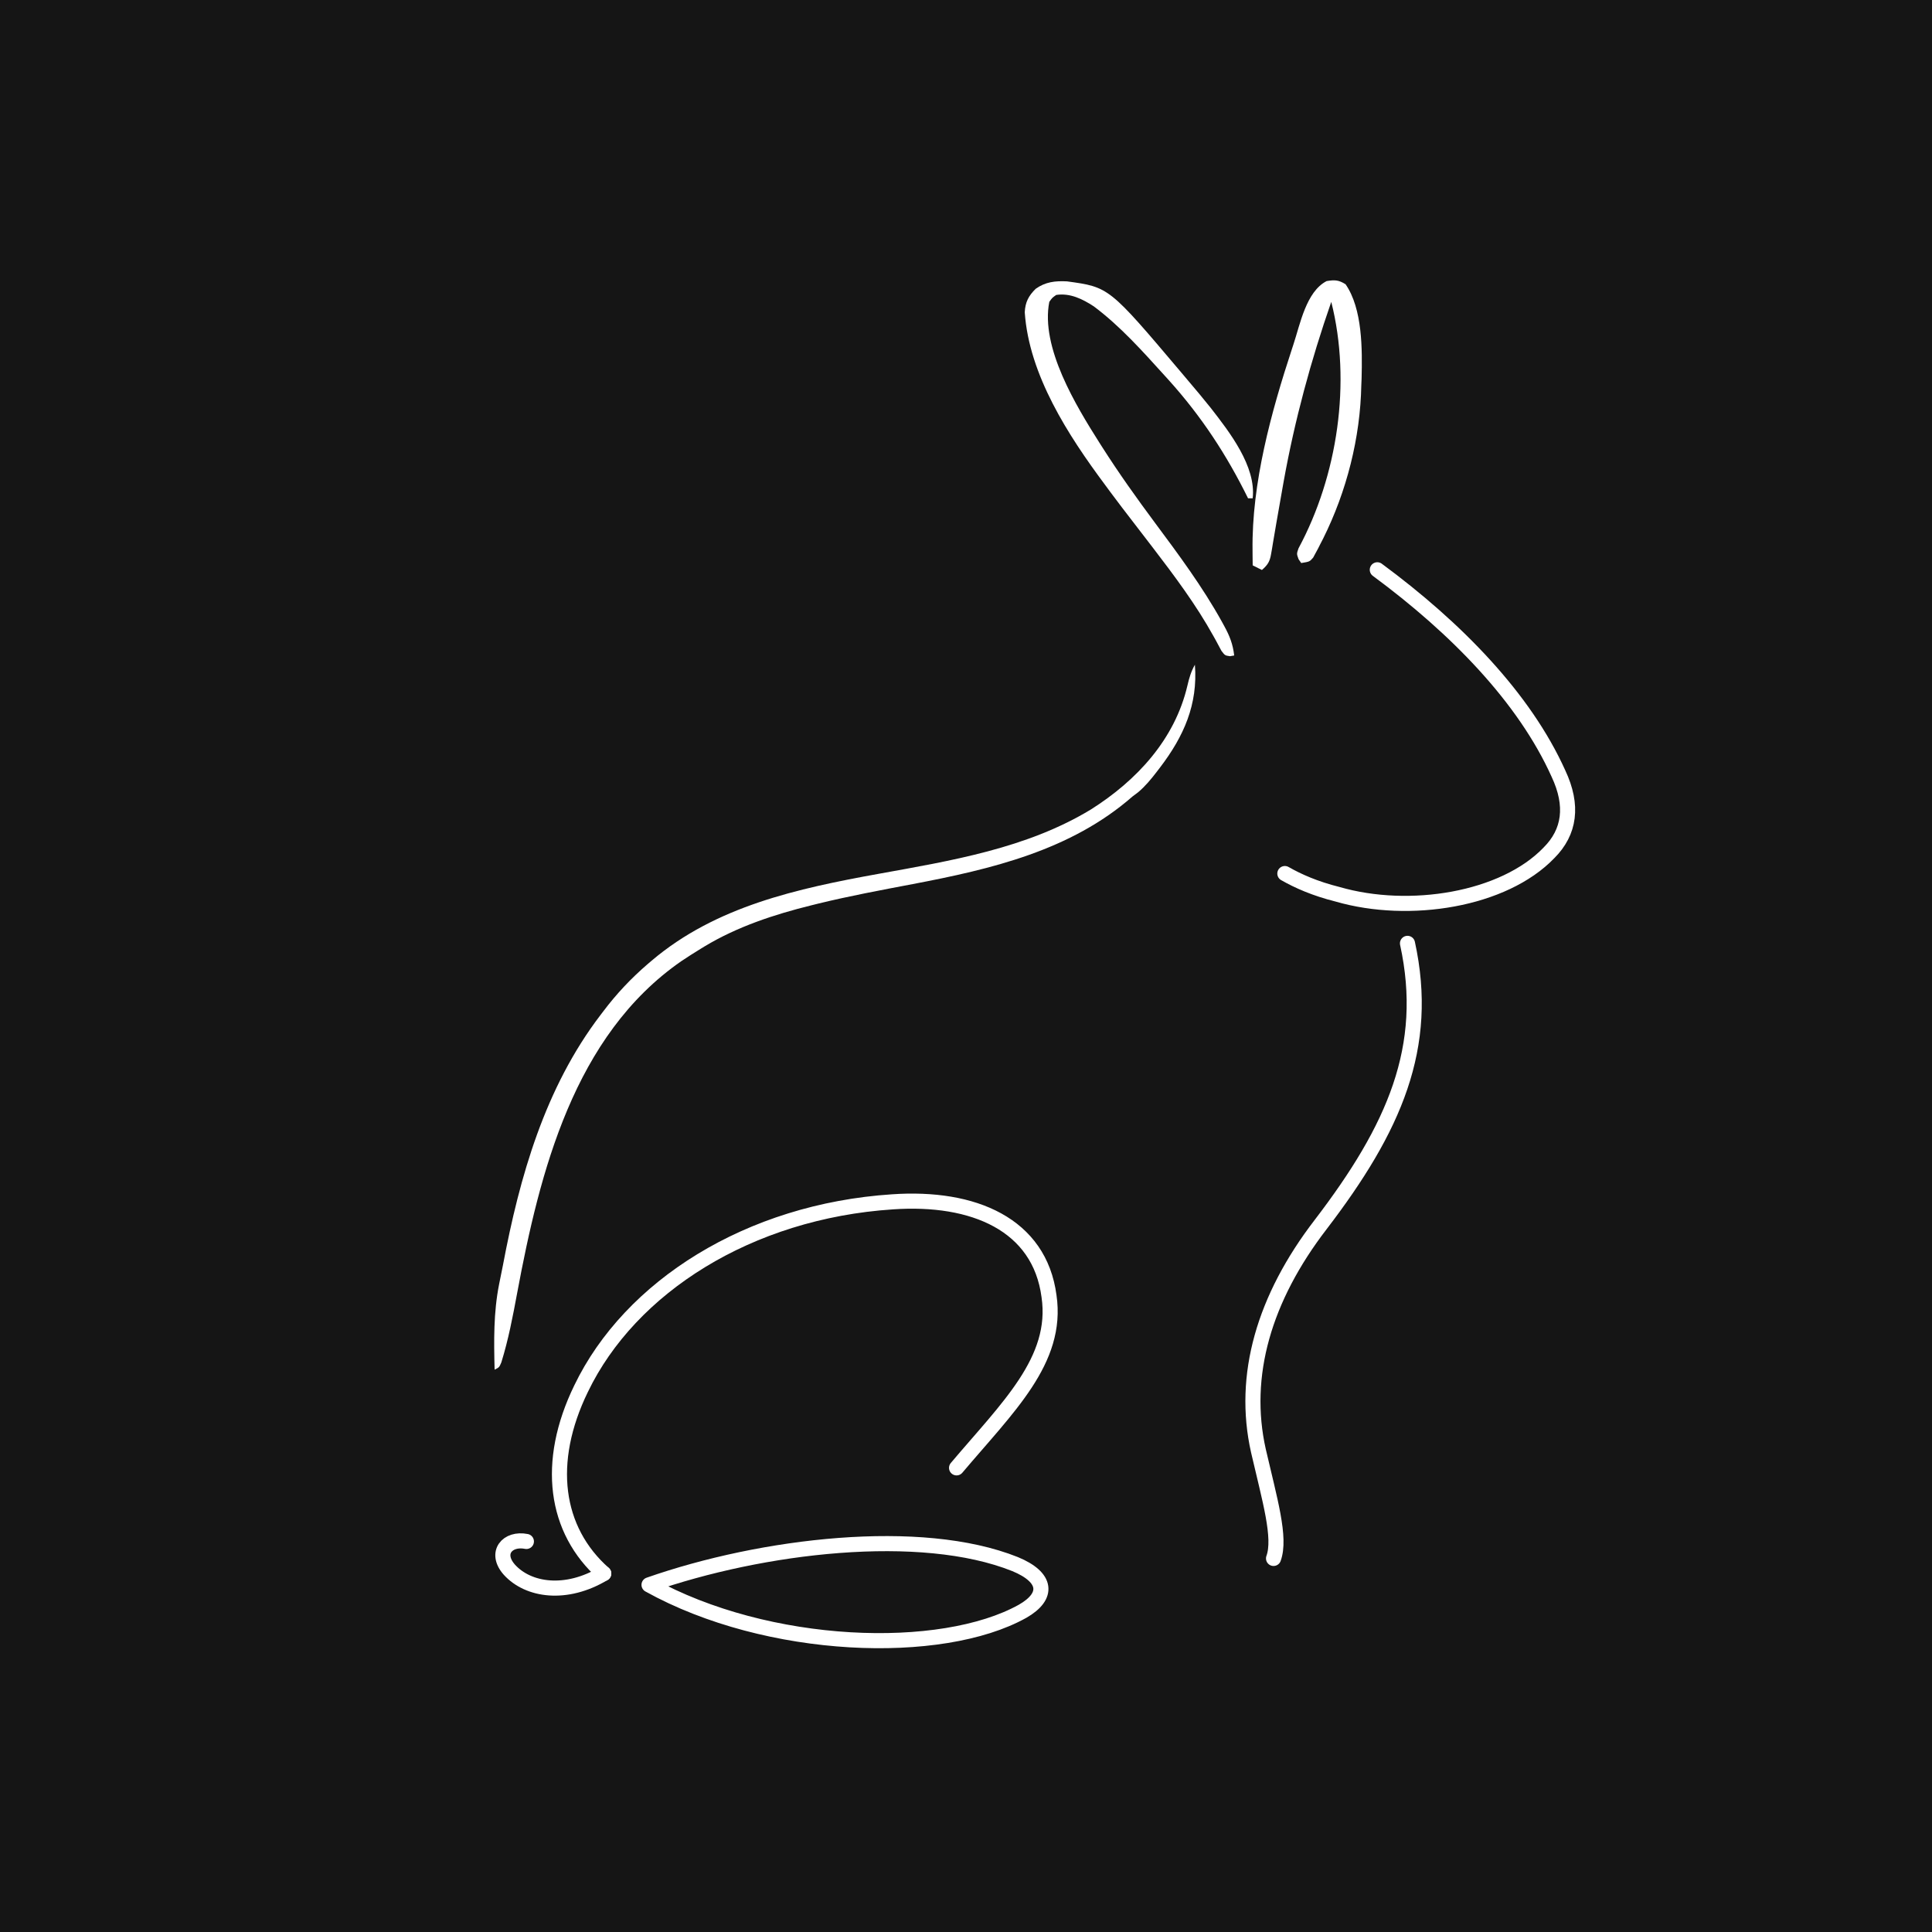
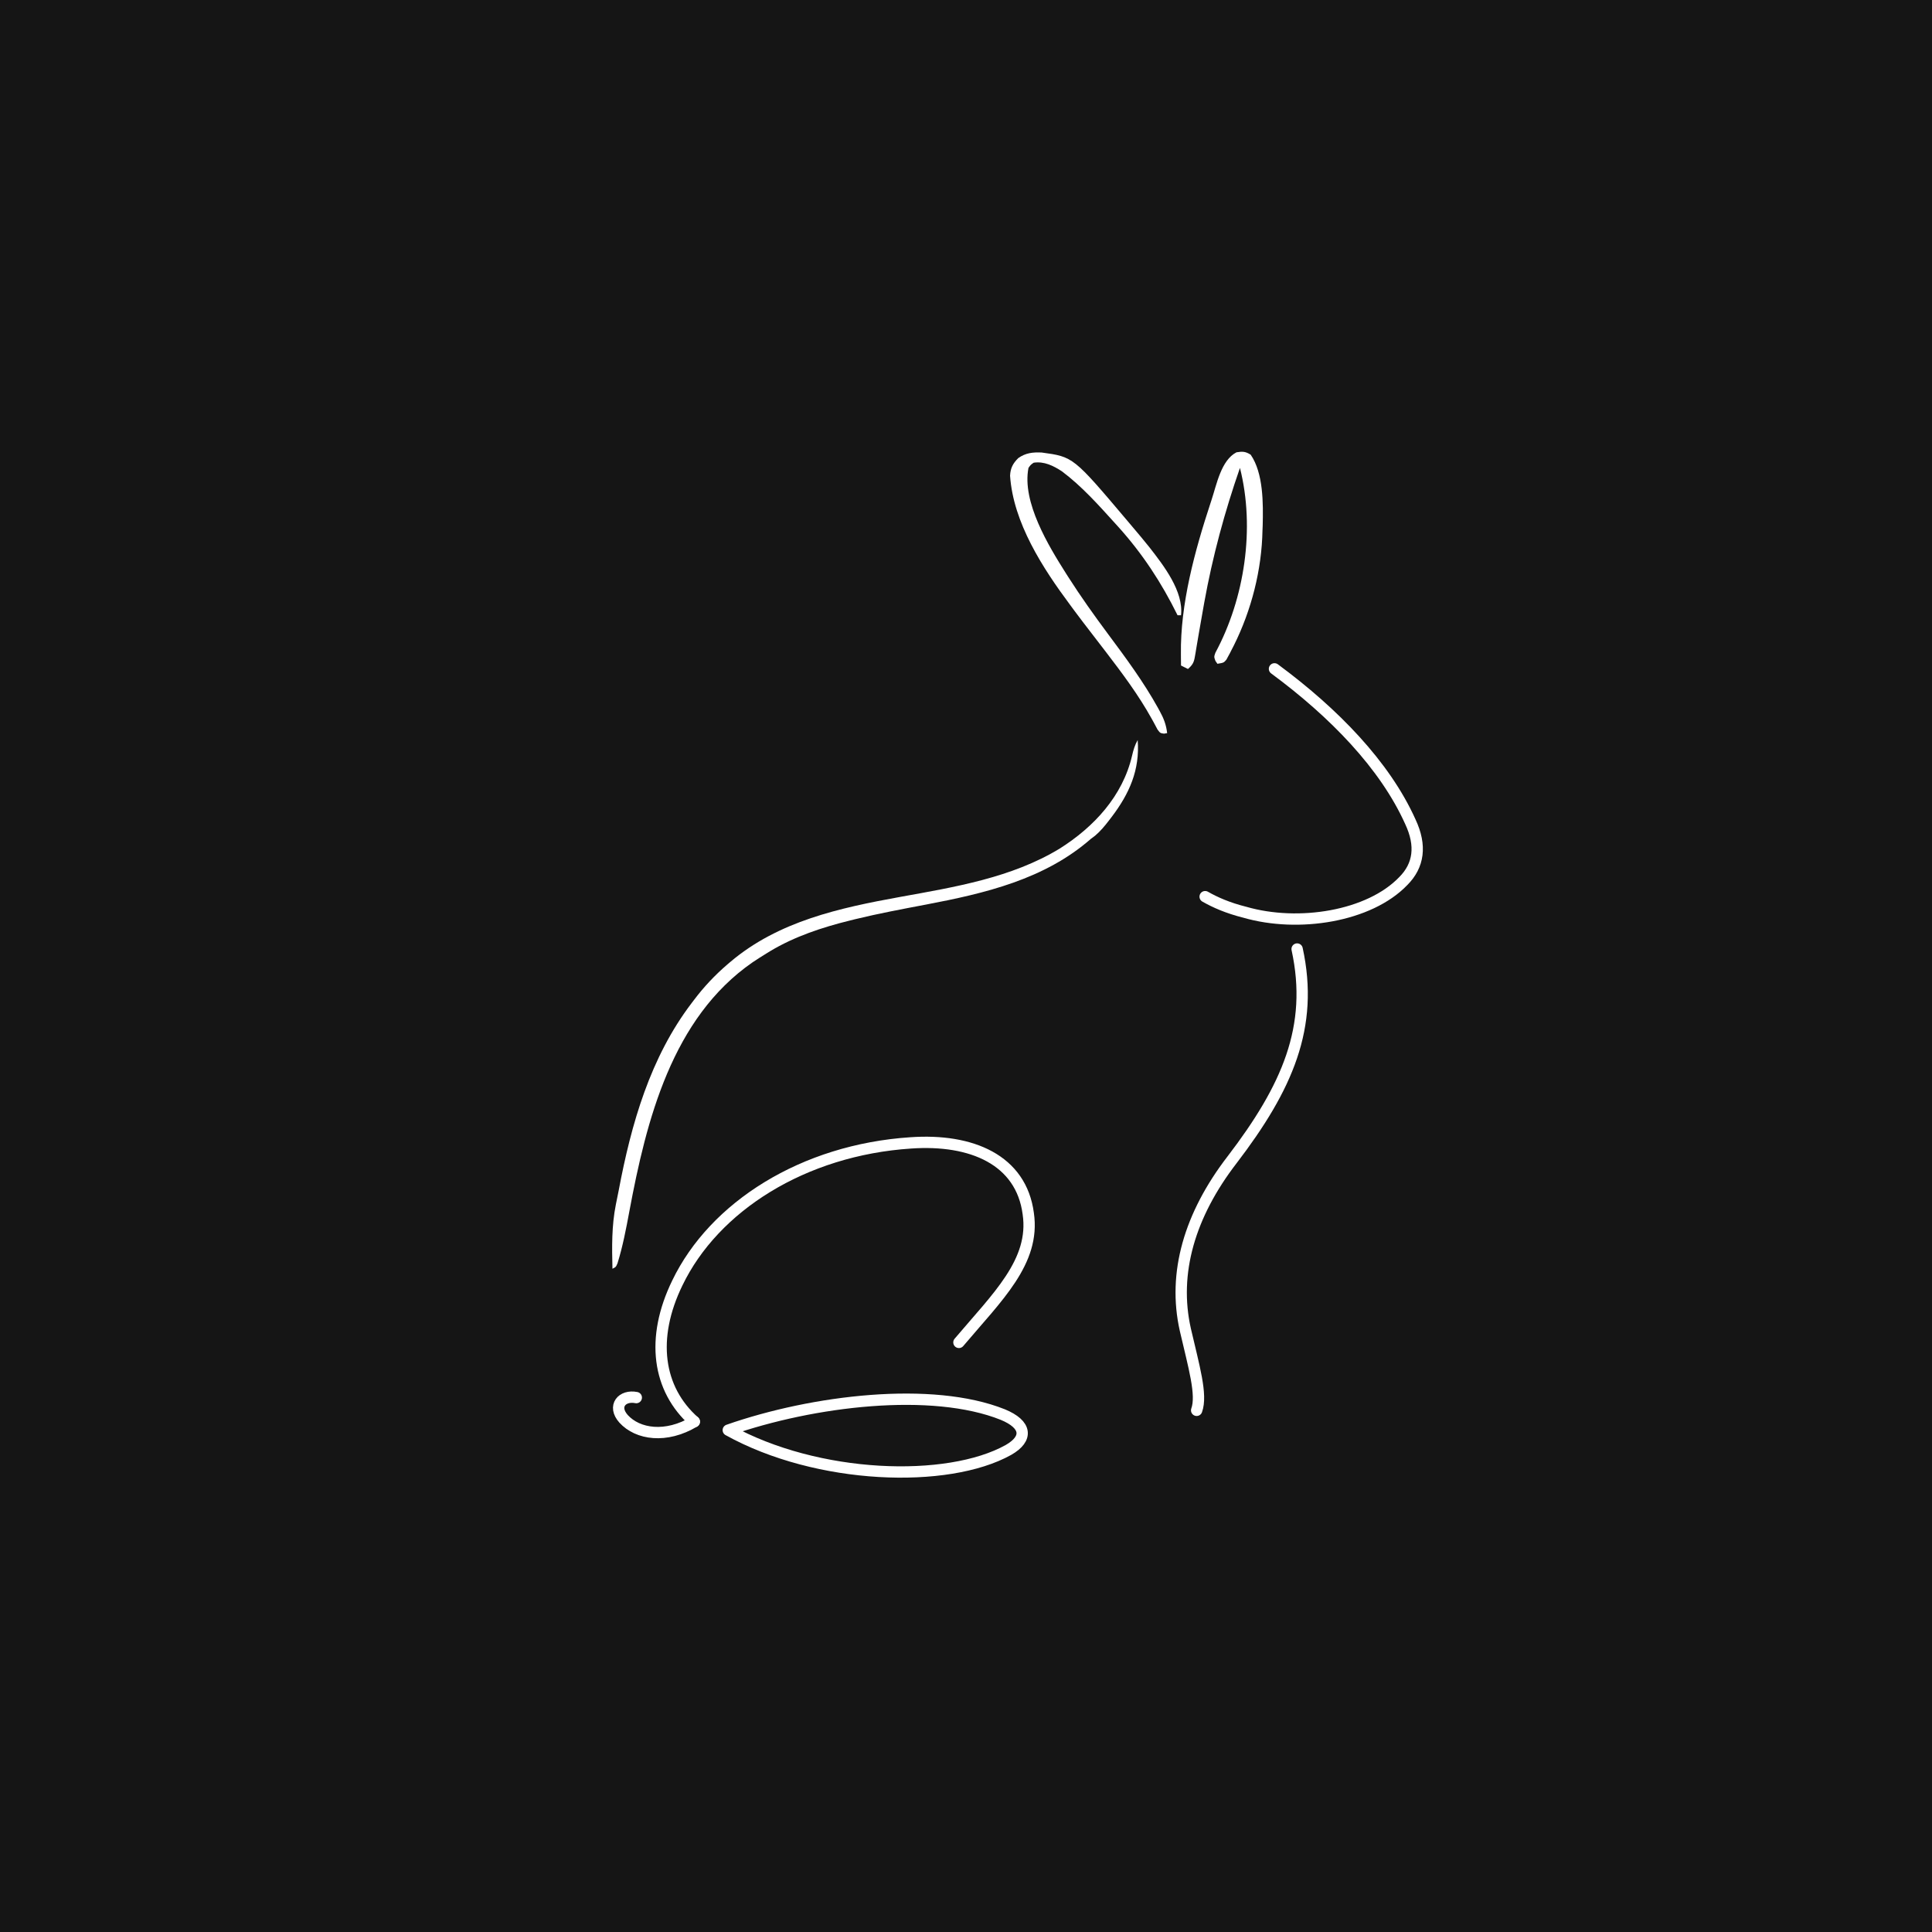
<svg xmlns="http://www.w3.org/2000/svg" width="1024" height="1024" viewBox="0 0 1024 1024" role="img" aria-labelledby="title description">
  <defs>
    <mask id="simplify-details" maskUnits="userSpaceOnUse" x="0" y="0" width="1024" height="1024">
      <rect width="1024" height="1024" fill="#fff" />
      <rect x="245" y="488" width="193" height="357" fill="#000" />
      <rect x="180" y="290" width="135" height="200" fill="#000" />
      <rect x="300" y="370" width="80" height="120" fill="#000" />
    </mask>
  </defs>
  <rect width="1024" height="1024" fill="#151515" />
  <g transform="translate(1024 0) scale(-1 1)">
-     <g mask="url(#simplify-details)">
-       <g transform="translate(61.15 62) scale(1.225)">
-         <g class="original-rabbit-lines" transform="translate(20 20)" fill="#fff">
-           <path d="M0 0 C8.86 4.54 11.47 18.67 14.38 27.44 C14.57 28.01 14.76 28.59 14.95 29.18 C23.99 56.63 32.47 87.5 32.06 116.56 C32.06 117.19 32.05 117.82 32.05 118.46 C32.04 119.98 32.02 121.49 32 123 C31.34 123.33 31.34 123.33 28 125 C25.5 122.82 24.58 121.36 24.04 118.1 C23.9 117.31 23.76 116.53 23.62 115.72 C23.55 115.29 23.55 115.29 23.2 113.14 C23.05 112.25 22.89 111.35 22.74 110.44 C22.4 108.52 22.08 106.6 21.76 104.68 C20.91 99.65 20.01 94.62 19.11 89.59 C18.93 88.59 18.76 87.59 18.57 86.56 C13.82 60.19 6.8 34.3 -2 9 C-10.8 43.8 -4.72 84.25 12.16 115.61 C13 118 13 118 12.15 120.33 C11.77 120.88 11.39 121.43 11 122 C7.35 121.4 7.35 121.4 5.83 119.64 C5.52 119.06 5.21 118.48 4.89 117.89 C4.53 117.23 4.17 116.57 3.8 115.89 C3.44 115.16 3.07 114.44 2.69 113.69 C2.49 113.31 2.49 113.31 1.5 111.38 C-8.64 91.02 -14.58 67.79 -15 45 C-15.04 44.06 -15.08 43.13 -15.12 42.16 C-15.43 29.6 -15.56 12.06 -8.19 1.38 C-5.18 -0.51 -3.49 -0.57 0 0 Z" transform="translate(192 51)" />
-           <path d="M0 0 C3.11 3.07 4.51 5.78 4.73 10.15 C2.89 37.31 -14.15 63.51 -29.89 84.65 C-30.69 85.74 -31.49 86.83 -32.3 87.92 C-35.58 92.35 -38.94 96.72 -42.31 101.09 C-44.51 103.94 -46.7 106.8 -48.89 109.65 C-49.46 110.4 -50.03 111.14 -50.62 111.9 C-60.08 124.26 -69.43 136.73 -76.98 150.38 C-77.3 150.94 -77.61 151.51 -77.94 152.1 C-78.76 153.6 -79.56 155.11 -80.36 156.62 C-81.89 158.65 -81.89 158.65 -84.08 158.96 C-84.68 158.86 -85.28 158.76 -85.89 158.65 C-85.33 153.74 -83.92 150.17 -81.58 145.9 C-81.23 145.26 -80.88 144.62 -80.52 143.96 C-72.19 128.94 -61.82 114.96 -51.58 101.2 C-43.67 90.56 -36.02 79.83 -28.89 68.65 C-28.45 67.96 -28 67.27 -27.55 66.55 C-17.49 50.66 -2.02 25.36 -5.89 5.65 C-7.16 3.86 -7.16 3.86 -8.89 2.65 C-14.92 1.75 -20.26 4.41 -25.18 7.62 C-36.64 16.21 -46.31 27.07 -55.89 37.65 C-56.47 38.3 -57.06 38.94 -57.66 39.6 C-71.73 55.24 -82.6 71.79 -91.89 90.65 C-92.55 90.65 -93.21 90.65 -93.89 90.65 C-95.46 76.84 -83.83 61.93 -75.77 51.57 C-72.55 47.53 -69.23 43.58 -65.89 39.65 C-64.85 38.42 -63.82 37.19 -62.78 35.96 C-31.74 -0.75 -31.74 -0.75 -13.53 -3.22 C-8.42 -3.47 -4.24 -3.02 0 0 Z" transform="translate(317.8906 54.34766)" />
-           <path d="M0 0 C-3.5 3.65 -7.13 6.74 -11.19 9.75 C-16.28 13.59 -21.06 17.61 -25.75 21.93 C-27.75 23.77 -29.79 25.51 -31.88 27.25 C-43.04 37.07 -51.85 48.62 -60 61 C-60.36 61.55 -60.72 62.09 -61.09 62.65 C-68.39 73.91 -77 90.26 -77 104 C-76.75 102.93 -76.5 101.86 -76.25 100.75 C-75.21 97.22 -74.18 95.07 -71 93 C-68.4 92.65 -66.41 92.95 -64 94 C-61.96 95.74 -60.86 97.47 -60 100 C-60 105.6 -61.62 108.62 -65 113 C-65.6 113.5 -66.2 113.99 -66.81 114.5 C-68 116 -68 116 -68.06 118.69 C-65.8 125.74 -61.06 130.74 -54.83 134.62 C-34.86 144.37 -10.95 144.67 10 138 C13.85 136.61 17.4 134.95 21 133 C21.96 132.51 22.92 132.02 23.91 131.51 C37.73 124.04 52.39 111 58 96 C59.45 90.96 59.56 86.72 57.94 81.75 C55.41 78.16 53.33 76.75 49 76 C36.31 75.93 19.76 85.35 10 93 C7.96 95.51 7.52 97.82 7 101 C6.34 100.67 6.34 100.67 3 99 C2.5 96.05 2.42 93.91 4.07 91.32 C13.66 80.86 27.87 76.2 41 72 C41.99 71.67 42.98 71.34 44 71 C49.45 70.43 54.32 70.19 58.75 73.72 C62.72 77.79 65.11 82.26 65.31 88 C65.06 103.65 53.24 115.58 42.95 126.09 C33.15 135.4 20.85 142 8 146 C7 146.32 5.99 146.64 4.96 146.96 C-15.53 152.38 -40.12 150.63 -58.69 140.04 C-65.92 135.52 -69.83 129.55 -73.96 122.32 C-75 121 -75 121 -77.94 120.06 C-81 119 -81 119 -82.88 117.44 C-87.03 108.44 -82.23 95.43 -79.17 86.61 C-70.96 64.67 -58.05 46.83 -42 30 C-41.39 29.34 -40.77 28.69 -40.14 28.01 C-35.17 22.86 -29.61 18.43 -24 14 C-23.46 13.57 -22.92 13.14 -22.36 12.7 C-4.4 -1.47 -4.4 -1.47 0 0 Z M-70 98 C-72.43 102.58 -71.9 106.09 -71 111 C-66.23 106.84 -66.23 106.84 -65.12 102.81 C-65 100 -65 100 -66 98 C-67.32 98 -68.64 98 -70 98 Z" transform="translate(170 175)" />
-           <path d="M0 0 C1.66 2.91 2.49 5.77 3.24 9.02 C8.68 32.33 25.18 50.1 45 62.62 C72.73 79.47 105.57 84.8 137 90.49 C171.91 96.82 207.26 104.48 235 128 C235.52 128.44 236.04 128.88 236.58 129.34 C243.88 135.61 250.21 142.31 256 150 C256.2 150.26 256.2 150.26 257.19 151.56 C281.23 183.07 292.16 221.44 299.4 259.84 C299.92 262.56 300.47 265.27 301.04 267.98 C303.49 280.28 303.31 292.5 303 305 C301 304 301 304 300.08 301.84 C297.03 292 295.13 282.02 293.25 271.9 C283.47 219.53 268.7 160.39 222.12 128.19 C219.45 126.4 216.74 124.68 214 123 C213.7 122.82 213.7 122.82 212.18 121.88 C197.97 113.32 182.02 108.06 165.99 104.1 C164.97 103.84 163.94 103.59 162.89 103.33 C149.38 100.04 135.72 97.49 122.07 94.9 C88.07 88.43 53.66 80.35 27 57 C26.19 56.39 25.38 55.78 24.54 55.15 C21.43 52.51 19.04 49.6 16.56 46.38 C16.08 45.75 15.6 45.12 15.1 44.48 C4.8 30.96 -1.33 17.21 0 0 Z" transform="translate(249 217)" />
-           <path d="M0 0 C0.99 0.33 1.98 0.66 3 1 C2.72 1.85 2.45 2.69 2.16 3.56 C-1.7 15.55 -1.7 15.55 -2 22 C-2.03 22.44 -2.03 22.44 -2.19 24.67 C-2.83 40.98 1.58 56.61 9 71 C9.34 71.66 9.67 72.32 10.02 73 C17.59 87.62 27.47 100.41 38 113 C43.47 119.58 48.8 126.25 54.06 133 C54.63 133.72 55.19 134.45 55.78 135.19 C60.32 141.03 64.67 147 69 153 C69.33 152.22 69.66 151.44 70 150.63 C82.87 120.27 96.95 90.27 114 62 C114.38 61.37 114.75 60.74 115.14 60.09 C116.18 58.42 116.18 58.42 118 56 C120.75 55.62 120.75 55.62 123 56 C124.28 59.85 123.49 60.65 121.71 64.21 C121.46 64.73 121.2 65.25 120.94 65.79 C120.39 66.91 119.83 68.04 119.26 69.16 C117.73 72.22 116.24 75.29 114.73 78.36 C114.42 78.99 114.11 79.63 113.79 80.28 C110.9 86.16 108.14 92.09 105.41 98.04 C99.54 110.81 93.46 123.48 87.3 136.11 C86.14 138.49 84.99 140.88 83.85 143.26 C83 145.01 82.13 146.74 81.26 148.48 C77.32 156.48 74.59 163.07 77.33 171.95 C77.95 173.68 78.6 175.4 79.25 177.12 C79.91 179 80.56 180.88 81.21 182.76 C81.36 183.21 81.36 183.21 82.15 185.5 C89.79 208.07 88.57 236.17 78.19 257.56 C74.62 264.47 70.55 271.98 63 275 C59.6 275 57.36 274.92 54.54 273.01 C48.1 266.41 47.64 255.37 47.58 246.67 C47.6 245.6 47.61 244.54 47.62 243.44 C47.64 242.3 47.65 241.16 47.66 239.99 C48.12 216.1 54.73 192.18 63.29 169.95 C64.54 164.77 63.77 160.94 61.07 156.49 C60.25 155.28 59.41 154.07 58.56 152.88 C58.12 152.23 57.67 151.58 57.21 150.91 C52.7 144.43 47.9 138.19 43 132 C42.13 130.89 41.25 129.78 40.38 128.68 C39.94 128.11 39.5 127.55 39.04 126.98 C36.69 123.99 34.34 120.99 32 118 C31.47 117.33 30.95 116.66 30.41 115.97 C9.77 89.53 -11.24 59.26 -7.69 23.93 C-6.59 15.72 -5 6.84 0 0 Z M70 177 C64.4 191.73 60.31 206.59 57 222 C56.93 222.34 56.93 222.34 56.55 224.05 C55.05 231.09 54.82 238.08 54.75 245.25 C54.74 246.08 54.73 246.91 54.72 247.76 C54.79 261.33 54.79 261.33 58.45 265.76 C60 267 60 267 61.97 266.98 C68.08 264.03 71.51 254.43 73.75 248.31 C81.95 224.4 79.85 200.4 71 177 C70.67 177 70.34 177 70 177 Z" transform="translate(155 336)" />
+     <g transform="translate(512 512) scale(0.75) translate(-512 -512)">
+       <g mask="url(#simplify-details)">
+         <g transform="translate(61.15 62) scale(1.225)">
+           <g class="original-rabbit-lines" transform="translate(20 20)" fill="#fff">
+             <path d="M0 0 C8.86 4.54 11.47 18.67 14.38 27.44 C14.57 28.01 14.76 28.59 14.95 29.18 C23.99 56.63 32.47 87.5 32.06 116.56 C32.06 117.19 32.05 117.82 32.05 118.46 C32.04 119.98 32.02 121.49 32 123 C31.34 123.33 31.34 123.33 28 125 C25.5 122.82 24.58 121.36 24.04 118.1 C23.9 117.31 23.76 116.53 23.62 115.72 C23.55 115.29 23.55 115.29 23.2 113.14 C23.05 112.25 22.89 111.35 22.74 110.44 C22.4 108.52 22.08 106.6 21.76 104.68 C20.91 99.65 20.01 94.62 19.11 89.59 C18.93 88.59 18.76 87.59 18.57 86.56 C13.82 60.19 6.8 34.3 -2 9 C-10.8 43.8 -4.72 84.25 12.16 115.61 C13 118 13 118 12.15 120.33 C11.77 120.88 11.39 121.43 11 122 C7.35 121.4 7.35 121.4 5.83 119.64 C5.52 119.06 5.21 118.48 4.89 117.89 C4.53 117.23 4.17 116.57 3.8 115.89 C3.44 115.16 3.07 114.44 2.69 113.69 C2.49 113.31 2.49 113.31 1.5 111.38 C-8.64 91.02 -14.58 67.79 -15 45 C-15.04 44.06 -15.08 43.13 -15.12 42.16 C-15.43 29.6 -15.56 12.06 -8.19 1.38 C-5.18 -0.51 -3.49 -0.57 0 0 Z" transform="translate(192 51)" />
+             <path d="M0 0 C3.11 3.07 4.51 5.78 4.73 10.15 C2.89 37.31 -14.15 63.51 -29.89 84.65 C-30.69 85.74 -31.49 86.83 -32.3 87.92 C-35.58 92.35 -38.94 96.72 -42.31 101.09 C-44.51 103.94 -46.7 106.8 -48.89 109.65 C-49.46 110.4 -50.03 111.14 -50.62 111.9 C-60.08 124.26 -69.43 136.73 -76.98 150.38 C-77.3 150.94 -77.61 151.51 -77.94 152.1 C-78.76 153.6 -79.56 155.11 -80.36 156.62 C-81.89 158.65 -81.89 158.65 -84.08 158.96 C-84.68 158.86 -85.28 158.76 -85.89 158.65 C-85.33 153.74 -83.92 150.17 -81.58 145.9 C-81.23 145.26 -80.88 144.62 -80.52 143.96 C-72.19 128.94 -61.82 114.96 -51.58 101.2 C-43.67 90.56 -36.02 79.83 -28.89 68.65 C-28.45 67.96 -28 67.27 -27.55 66.55 C-17.49 50.66 -2.02 25.36 -5.89 5.65 C-7.16 3.86 -7.16 3.86 -8.89 2.65 C-14.92 1.75 -20.26 4.41 -25.18 7.62 C-36.64 16.21 -46.31 27.07 -55.89 37.65 C-56.47 38.3 -57.06 38.94 -57.66 39.6 C-71.73 55.24 -82.6 71.79 -91.89 90.65 C-92.55 90.65 -93.21 90.65 -93.89 90.65 C-95.46 76.84 -83.83 61.93 -75.77 51.57 C-72.55 47.53 -69.23 43.58 -65.89 39.65 C-64.85 38.42 -63.82 37.19 -62.78 35.96 C-31.74 -0.75 -31.74 -0.75 -13.53 -3.22 C-8.42 -3.47 -4.24 -3.02 0 0 Z" transform="translate(317.8906 54.34766)" />
+             <path d="M0 0 C-3.5 3.65 -7.13 6.74 -11.19 9.75 C-16.28 13.59 -21.06 17.61 -25.75 21.93 C-27.75 23.77 -29.79 25.51 -31.88 27.25 C-43.04 37.07 -51.85 48.62 -60 61 C-60.36 61.55 -60.72 62.09 -61.09 62.65 C-68.39 73.91 -77 90.26 -77 104 C-76.75 102.93 -76.5 101.86 -76.25 100.75 C-75.21 97.22 -74.18 95.07 -71 93 C-68.4 92.65 -66.41 92.95 -64 94 C-61.96 95.74 -60.86 97.47 -60 100 C-60 105.6 -61.62 108.62 -65 113 C-65.6 113.5 -66.2 113.99 -66.81 114.5 C-68 116 -68 116 -68.06 118.69 C-65.8 125.74 -61.06 130.74 -54.83 134.62 C-34.86 144.37 -10.95 144.67 10 138 C13.85 136.61 17.4 134.95 21 133 C21.96 132.51 22.92 132.02 23.91 131.51 C37.73 124.04 52.39 111 58 96 C59.45 90.96 59.56 86.72 57.94 81.75 C55.41 78.16 53.33 76.75 49 76 C36.31 75.93 19.76 85.35 10 93 C7.96 95.51 7.52 97.82 7 101 C6.34 100.67 6.34 100.67 3 99 C2.5 96.05 2.42 93.91 4.07 91.32 C13.66 80.86 27.87 76.2 41 72 C41.99 71.67 42.98 71.34 44 71 C49.45 70.43 54.32 70.19 58.75 73.72 C62.72 77.79 65.11 82.26 65.31 88 C65.06 103.65 53.24 115.58 42.95 126.09 C33.15 135.4 20.85 142 8 146 C7 146.32 5.99 146.64 4.96 146.96 C-15.53 152.38 -40.12 150.63 -58.69 140.04 C-65.92 135.52 -69.83 129.55 -73.96 122.32 C-75 121 -75 121 -77.94 120.06 C-81 119 -81 119 -82.88 117.44 C-87.03 108.44 -82.23 95.43 -79.17 86.61 C-70.96 64.67 -58.05 46.83 -42 30 C-41.39 29.34 -40.77 28.69 -40.14 28.01 C-35.17 22.86 -29.61 18.43 -24 14 C-23.46 13.57 -22.92 13.14 -22.36 12.7 C-4.4 -1.47 -4.4 -1.47 0 0 Z M-70 98 C-72.43 102.58 -71.9 106.09 -71 111 C-66.23 106.84 -66.23 106.84 -65.12 102.81 C-65 100 -65 100 -66 98 C-67.32 98 -68.64 98 -70 98 Z" transform="translate(170 175)" />
+             <path d="M0 0 C1.66 2.91 2.49 5.77 3.24 9.02 C8.68 32.33 25.18 50.1 45 62.62 C72.73 79.47 105.57 84.8 137 90.49 C171.91 96.82 207.26 104.48 235 128 C235.52 128.44 236.04 128.88 236.58 129.34 C243.88 135.61 250.21 142.31 256 150 C256.2 150.26 256.2 150.26 257.19 151.56 C281.23 183.07 292.16 221.44 299.4 259.84 C299.92 262.56 300.47 265.27 301.04 267.98 C303.49 280.28 303.31 292.5 303 305 C301 304 301 304 300.08 301.84 C297.03 292 295.13 282.02 293.25 271.9 C283.47 219.53 268.7 160.39 222.12 128.19 C219.45 126.4 216.74 124.68 214 123 C213.7 122.82 213.7 122.82 212.18 121.88 C197.97 113.32 182.02 108.06 165.99 104.1 C164.97 103.84 163.94 103.59 162.89 103.33 C149.38 100.04 135.72 97.49 122.07 94.9 C88.07 88.43 53.66 80.35 27 57 C26.19 56.39 25.38 55.78 24.54 55.15 C21.43 52.51 19.04 49.6 16.56 46.38 C16.08 45.75 15.6 45.12 15.1 44.48 C4.8 30.96 -1.33 17.21 0 0 Z" transform="translate(249 217)" />
+             <path d="M0 0 C0.99 0.33 1.98 0.66 3 1 C2.72 1.85 2.45 2.69 2.16 3.56 C-1.7 15.55 -1.7 15.55 -2 22 C-2.03 22.44 -2.03 22.44 -2.19 24.67 C-2.83 40.98 1.58 56.61 9 71 C9.34 71.66 9.67 72.32 10.02 73 C17.59 87.62 27.47 100.41 38 113 C43.47 119.58 48.8 126.25 54.06 133 C54.63 133.72 55.19 134.45 55.78 135.19 C60.32 141.03 64.67 147 69 153 C69.33 152.22 69.66 151.44 70 150.63 C82.87 120.27 96.95 90.27 114 62 C114.38 61.37 114.75 60.74 115.14 60.09 C116.18 58.42 116.18 58.42 118 56 C120.75 55.62 120.75 55.62 123 56 C124.28 59.85 123.49 60.65 121.71 64.21 C121.46 64.73 121.2 65.25 120.94 65.79 C120.39 66.91 119.83 68.04 119.26 69.16 C117.73 72.22 116.24 75.29 114.73 78.36 C114.42 78.99 114.11 79.63 113.79 80.28 C110.9 86.16 108.14 92.09 105.41 98.04 C99.54 110.81 93.46 123.48 87.3 136.11 C86.14 138.49 84.99 140.88 83.85 143.26 C83 145.01 82.13 146.74 81.26 148.48 C77.32 156.48 74.59 163.07 77.33 171.95 C77.95 173.68 78.6 175.4 79.25 177.12 C79.91 179 80.56 180.88 81.21 182.76 C81.36 183.21 81.36 183.21 82.15 185.5 C89.79 208.07 88.57 236.17 78.19 257.56 C74.62 264.47 70.55 271.98 63 275 C59.6 275 57.36 274.92 54.54 273.01 C48.1 266.41 47.64 255.37 47.58 246.67 C47.6 245.6 47.61 244.54 47.62 243.44 C47.64 242.3 47.65 241.16 47.66 239.99 C48.12 216.1 54.73 192.18 63.29 169.95 C64.54 164.77 63.77 160.94 61.07 156.49 C60.25 155.28 59.41 154.07 58.56 152.88 C58.12 152.23 57.67 151.58 57.21 150.91 C52.7 144.43 47.9 138.19 43 132 C42.13 130.89 41.25 129.78 40.38 128.68 C39.94 128.11 39.5 127.55 39.04 126.98 C36.69 123.99 34.34 120.99 32 118 C31.47 117.33 30.95 116.66 30.41 115.97 C9.77 89.53 -11.24 59.26 -7.69 23.93 C-6.59 15.72 -5 6.84 0 0 Z M70 177 C64.4 191.73 60.31 206.59 57 222 C56.93 222.34 56.93 222.34 56.55 224.05 C55.05 231.09 54.82 238.08 54.75 245.25 C54.74 246.08 54.73 246.91 54.72 247.76 C54.79 261.33 54.79 261.33 58.45 265.76 C60 267 60 267 61.97 266.98 C68.08 264.03 71.51 254.43 73.75 248.31 C81.95 224.4 79.85 200.4 71 177 C70.67 177 70.34 177 70 177 Z" transform="translate(155 336)" />
+           </g>
        </g>
      </g>
+       <path d="M294 302 C252 333 216 370 198 410 C190 427 192 441 203 452 C227 477 277 485 315 474 C327 471 336 467 343 463" fill="none" stroke="#fff" stroke-width="8" stroke-linecap="round" stroke-linejoin="round" />
+       <path d="M278 500 C266 555 285 598 324 649 C354 688 366 729 357 769 C351 795 345 815 349 826" fill="none" stroke="#fff" stroke-width="8" stroke-linecap="round" stroke-linejoin="round" />
+       <path d="M517 778 C490 746 463 721 468 687 C473 649 508 634 551 637 C627 642 690 682 716 736 C735 775 730 811 704 834" fill="none" stroke="#fff" stroke-width="8" stroke-linecap="round" stroke-linejoin="round" />
+       <path d="M680 840 C620 819 536 809 486 829 C469 836 468 846 482 854 C525 878 617 875 680 840" fill="none" stroke="#fff" stroke-width="8" stroke-linecap="round" stroke-linejoin="round" />
+       <path d="M704 834 C724 846 744 843 754 832 C762 823 755 815 745 817" fill="none" stroke="#fff" stroke-width="8" stroke-linecap="round" stroke-linejoin="round" />
    </g>
-     <path d="M294 302 C252 333 216 370 198 410 C190 427 192 441 203 452 C227 477 277 485 315 474 C327 471 336 467 343 463" fill="none" stroke="#fff" stroke-width="8" stroke-linecap="round" stroke-linejoin="round" />
-     <path d="M278 500 C266 555 285 598 324 649 C354 688 366 729 357 769 C351 795 345 815 349 826" fill="none" stroke="#fff" stroke-width="8" stroke-linecap="round" stroke-linejoin="round" />
-     <path d="M517 778 C490 746 463 721 468 687 C473 649 508 634 551 637 C627 642 690 682 716 736 C735 775 730 811 704 834" fill="none" stroke="#fff" stroke-width="8" stroke-linecap="round" stroke-linejoin="round" />
-     <path d="M680 840 C620 819 536 809 486 829 C469 836 468 846 482 854 C525 878 617 875 680 840" fill="none" stroke="#fff" stroke-width="8" stroke-linecap="round" stroke-linejoin="round" />
-     <path d="M704 834 C724 846 744 843 754 832 C762 823 755 815 745 817" fill="none" stroke="#fff" stroke-width="8" stroke-linecap="round" stroke-linejoin="round" />
  </g>
</svg>
